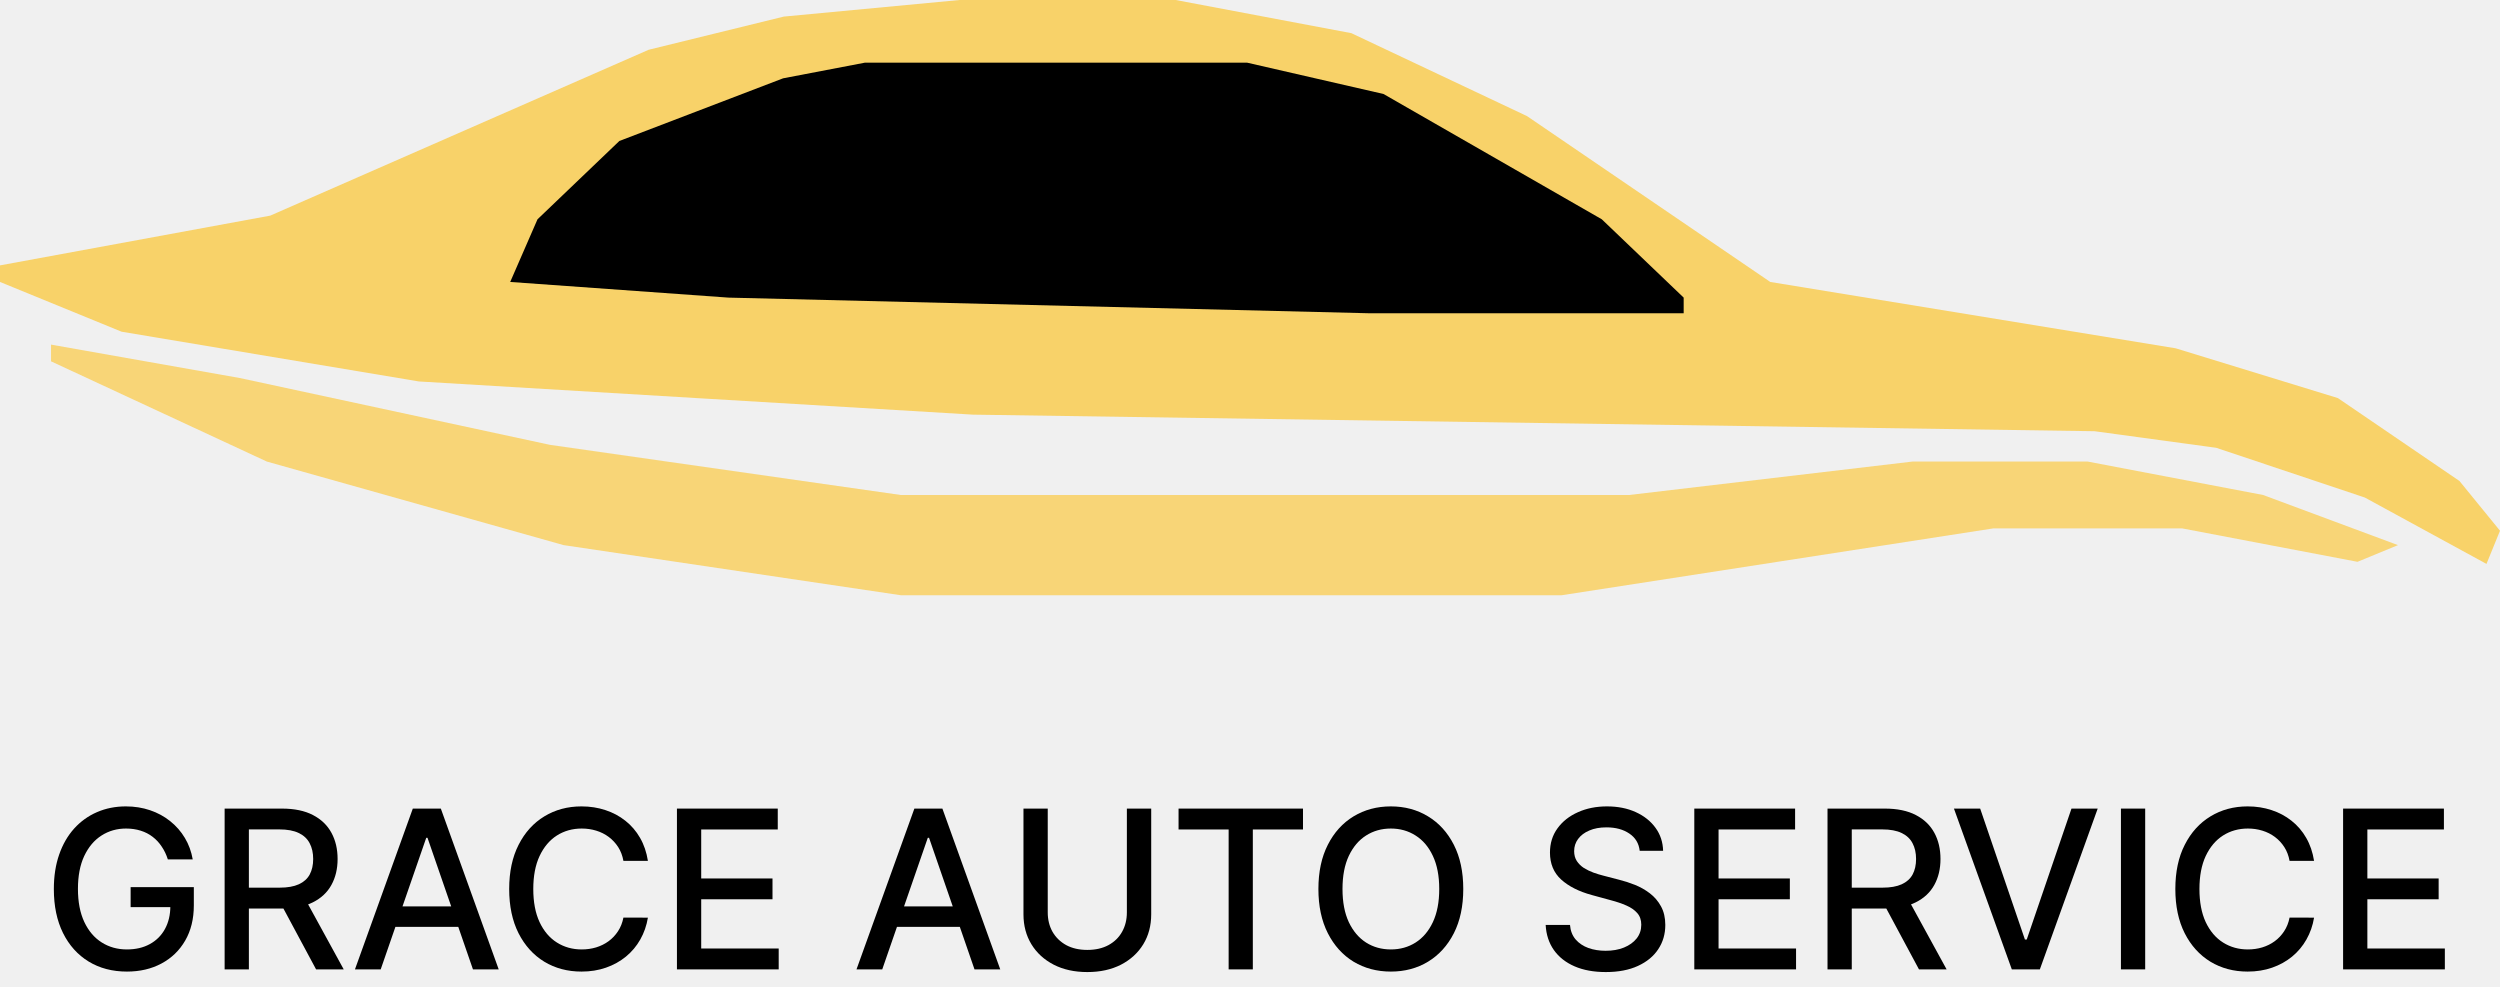
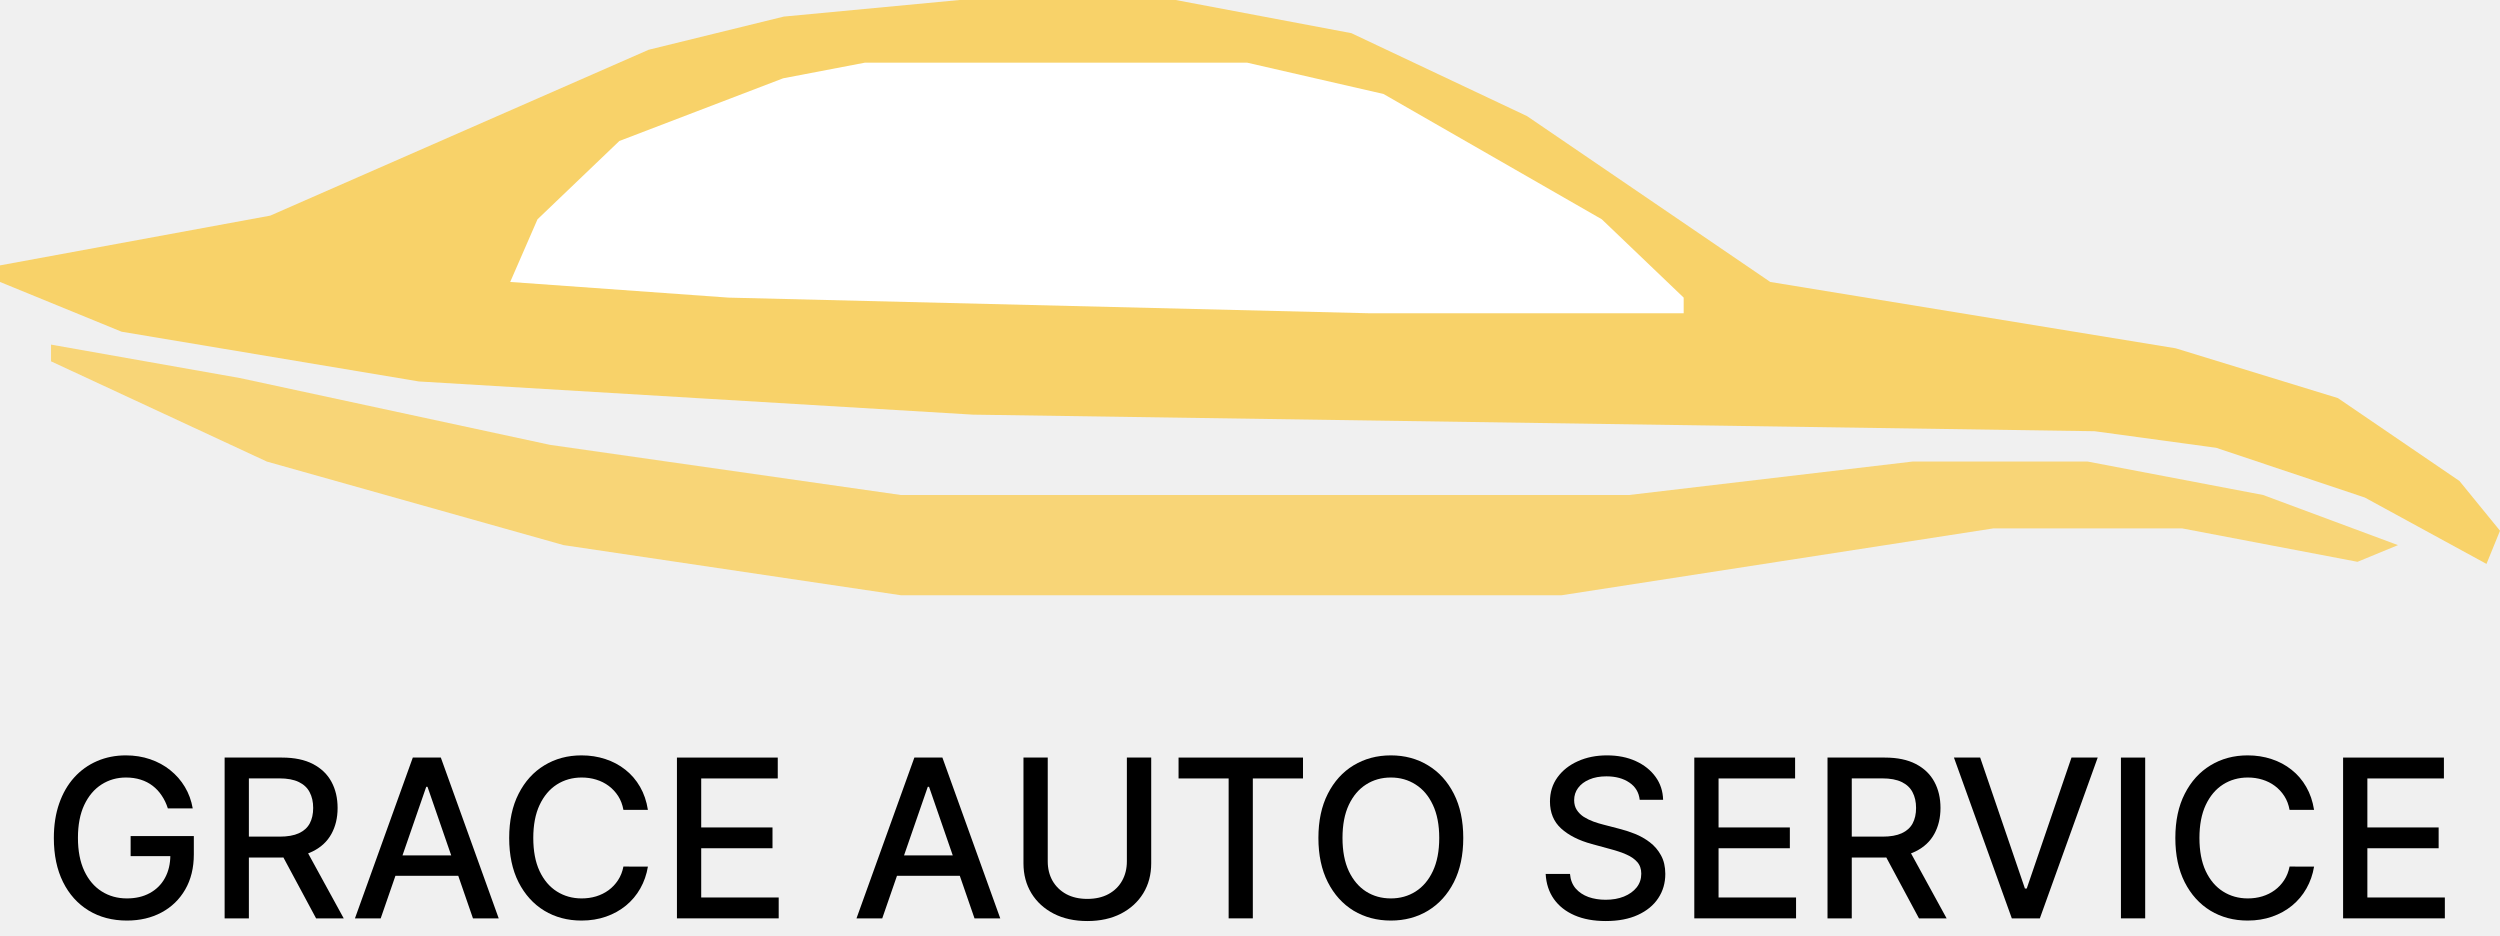
- <svg xmlns="http://www.w3.org/2000/svg" width="147" height="58" viewBox="0 0 147 58" fill="none">
+ <svg xmlns="http://www.w3.org/2000/svg" width="147" height="55" viewBox="0 0 147 55" fill="none">
  <path d="M56.416 0H69.13L79.46 1.95L89.789 6.827L104.092 16.579L127.93 20.48L137.465 23.406L144.616 28.282L147 31.207L146.205 33.158L139.054 29.257L130.314 26.331L123.162 25.356L57.211 24.381L24.632 22.43L7.151 19.505L0 16.579V15.604L15.892 12.678L38.141 2.926L46.087 0.975L56.416 0Z" fill="#F8D269" />
-   <path d="M50.861 3.684H73.326L81.349 5.526L94.186 12.895L99 17.5V18.421H80.546L42.837 17.5L30 16.579L31.605 12.895L36.419 8.289L46.047 4.605L50.861 3.684Z" fill="black" />
+   <path d="M50.861 3.684H73.326L81.349 5.526L94.186 12.895L99 17.5V18.421H80.546L42.837 17.5L30 16.579L31.605 12.895L36.419 8.289L46.047 4.605L50.861 3.684Z" fill="white" />
  <path d="M3 20.263L14.103 22.228L32.345 26.158L52.965 29.105H95.793L112.448 27.14H122.759L133.069 29.105L141 32.053L138.621 33.035L128.31 31.07H117.207L91.828 35H52.965L33.138 32.053L15.69 27.14L3 21.246V20.263Z" fill="#F8D577" />
-   <path d="M9.869 50.532C9.78 50.252 9.66 50.001 9.509 49.78C9.361 49.555 9.184 49.364 8.978 49.207C8.772 49.047 8.536 48.926 8.271 48.843C8.01 48.76 7.722 48.718 7.408 48.718C6.876 48.718 6.396 48.855 5.968 49.129C5.54 49.403 5.202 49.804 4.952 50.334C4.706 50.86 4.583 51.505 4.583 52.268C4.583 53.034 4.708 53.682 4.957 54.212C5.206 54.741 5.548 55.143 5.982 55.416C6.416 55.691 6.91 55.827 7.464 55.827C7.978 55.827 8.425 55.723 8.807 55.514C9.192 55.304 9.489 55.009 9.698 54.627C9.91 54.242 10.017 53.79 10.017 53.27L10.386 53.339H7.681V52.162H11.397V53.238C11.397 54.032 11.228 54.721 10.889 55.306C10.554 55.887 10.089 56.337 9.495 56.654C8.904 56.971 8.227 57.129 7.464 57.129C6.608 57.129 5.857 56.932 5.211 56.538C4.568 56.144 4.066 55.586 3.706 54.863C3.346 54.136 3.166 53.275 3.166 52.277C3.166 51.523 3.27 50.846 3.48 50.246C3.689 49.646 3.983 49.137 4.361 48.718C4.743 48.296 5.191 47.975 5.705 47.753C6.222 47.529 6.787 47.416 7.399 47.416C7.91 47.416 8.385 47.492 8.825 47.642C9.269 47.793 9.663 48.007 10.007 48.284C10.355 48.561 10.643 48.89 10.871 49.272C11.098 49.651 11.252 50.071 11.332 50.532H9.869Z" fill="black" />
-   <path d="M13.208 57V47.545H16.578C17.31 47.545 17.918 47.672 18.401 47.924C18.887 48.176 19.251 48.526 19.491 48.972C19.731 49.415 19.851 49.928 19.851 50.509C19.851 51.088 19.729 51.597 19.486 52.037C19.246 52.474 18.883 52.814 18.397 53.057C17.913 53.301 17.305 53.422 16.573 53.422H14.02V52.194H16.444C16.905 52.194 17.281 52.128 17.57 51.996C17.863 51.863 18.076 51.671 18.212 51.419C18.347 51.166 18.415 50.863 18.415 50.509C18.415 50.152 18.346 49.843 18.207 49.581C18.072 49.32 17.858 49.12 17.566 48.981C17.276 48.84 16.896 48.769 16.425 48.769H14.634V57H13.208ZM17.875 52.734L20.211 57H18.586L16.296 52.734H17.875Z" fill="black" />
-   <path d="M22.385 57H20.871L24.273 47.545H25.921L29.324 57H27.81L25.137 49.263H25.063L22.385 57ZM22.639 53.298H27.551V54.498H22.639V53.298Z" fill="black" />
-   <path d="M38.097 50.62H36.657C36.602 50.312 36.498 50.041 36.348 49.807C36.197 49.574 36.012 49.375 35.794 49.212C35.575 49.049 35.331 48.926 35.06 48.843C34.792 48.76 34.507 48.718 34.206 48.718C33.661 48.718 33.173 48.855 32.742 49.129C32.315 49.403 31.976 49.804 31.727 50.334C31.48 50.863 31.357 51.51 31.357 52.273C31.357 53.042 31.48 53.691 31.727 54.221C31.976 54.75 32.316 55.15 32.747 55.421C33.178 55.692 33.663 55.827 34.201 55.827C34.5 55.827 34.783 55.787 35.05 55.707C35.321 55.624 35.566 55.503 35.785 55.343C36.003 55.183 36.188 54.987 36.339 54.756C36.492 54.523 36.599 54.255 36.657 53.953L38.097 53.958C38.02 54.422 37.871 54.85 37.65 55.241C37.431 55.629 37.15 55.964 36.805 56.248C36.463 56.528 36.072 56.745 35.632 56.898C35.192 57.052 34.712 57.129 34.192 57.129C33.373 57.129 32.644 56.935 32.004 56.548C31.363 56.157 30.859 55.598 30.489 54.872C30.123 54.145 29.94 53.279 29.94 52.273C29.94 51.263 30.125 50.397 30.494 49.674C30.863 48.947 31.368 48.39 32.008 48.002C32.648 47.612 33.376 47.416 34.192 47.416C34.694 47.416 35.161 47.489 35.595 47.633C36.032 47.775 36.425 47.984 36.773 48.261C37.12 48.535 37.408 48.87 37.636 49.267C37.864 49.661 38.017 50.112 38.097 50.62Z" fill="black" />
-   <path d="M39.804 57V47.545H45.732V48.773H41.231V51.654H45.423V52.877H41.231V55.772H45.787V57H39.804Z" fill="black" />
-   <path d="M51.876 57H50.362L53.765 47.545H55.413L58.815 57H57.301L54.628 49.263H54.554L51.876 57ZM52.13 53.298H57.042V54.498H52.13V53.298Z" fill="black" />
-   <path d="M66.26 47.545H67.691V53.764C67.691 54.425 67.536 55.012 67.225 55.523C66.914 56.031 66.477 56.431 65.914 56.723C65.351 57.012 64.691 57.157 63.934 57.157C63.179 57.157 62.521 57.012 61.958 56.723C61.394 56.431 60.957 56.031 60.647 55.523C60.336 55.012 60.18 54.425 60.18 53.764V47.545H61.607V53.648C61.607 54.076 61.701 54.456 61.888 54.789C62.079 55.121 62.349 55.383 62.696 55.574C63.044 55.761 63.456 55.855 63.934 55.855C64.414 55.855 64.828 55.761 65.175 55.574C65.526 55.383 65.794 55.121 65.979 54.789C66.166 54.456 66.26 54.076 66.26 53.648V47.545Z" fill="black" />
-   <path d="M69.299 48.773V47.545H76.616V48.773H73.666V57H72.244V48.773H69.299Z" fill="black" />
-   <path d="M86.04 52.273C86.04 53.282 85.855 54.15 85.486 54.876C85.116 55.6 84.61 56.157 83.967 56.548C83.327 56.935 82.599 57.129 81.783 57.129C80.965 57.129 80.234 56.935 79.59 56.548C78.95 56.157 78.445 55.598 78.076 54.872C77.707 54.145 77.522 53.279 77.522 52.273C77.522 51.263 77.707 50.397 78.076 49.674C78.445 48.947 78.95 48.39 79.59 48.002C80.234 47.612 80.965 47.416 81.783 47.416C82.599 47.416 83.327 47.612 83.967 48.002C84.61 48.39 85.116 48.947 85.486 49.674C85.855 50.397 86.04 51.263 86.04 52.273ZM84.627 52.273C84.627 51.503 84.502 50.855 84.253 50.329C84.007 49.8 83.668 49.4 83.237 49.129C82.809 48.855 82.325 48.718 81.783 48.718C81.238 48.718 80.752 48.855 80.324 49.129C79.897 49.4 79.558 49.8 79.309 50.329C79.062 50.855 78.939 51.503 78.939 52.273C78.939 53.042 79.062 53.691 79.309 54.221C79.558 54.747 79.897 55.147 80.324 55.421C80.752 55.692 81.238 55.827 81.783 55.827C82.325 55.827 82.809 55.692 83.237 55.421C83.668 55.147 84.007 54.747 84.253 54.221C84.502 53.691 84.627 53.042 84.627 52.273Z" fill="black" />
-   <path d="M96.415 50.029C96.366 49.592 96.163 49.254 95.806 49.014C95.449 48.77 94.999 48.649 94.458 48.649C94.07 48.649 93.734 48.71 93.451 48.834C93.168 48.953 92.948 49.12 92.791 49.332C92.637 49.541 92.56 49.78 92.56 50.048C92.56 50.272 92.613 50.466 92.717 50.629C92.825 50.792 92.965 50.929 93.137 51.04C93.313 51.148 93.501 51.239 93.701 51.312C93.901 51.383 94.093 51.442 94.278 51.488L95.201 51.728C95.502 51.802 95.812 51.902 96.129 52.028C96.446 52.154 96.74 52.32 97.011 52.527C97.281 52.733 97.5 52.988 97.666 53.293C97.835 53.598 97.92 53.962 97.92 54.387C97.92 54.923 97.781 55.398 97.504 55.814C97.231 56.229 96.832 56.557 96.309 56.797C95.789 57.037 95.159 57.157 94.421 57.157C93.713 57.157 93.1 57.045 92.583 56.82C92.066 56.595 91.662 56.277 91.369 55.864C91.077 55.449 90.915 54.956 90.885 54.387H92.316C92.343 54.729 92.454 55.013 92.648 55.241C92.845 55.466 93.096 55.633 93.4 55.744C93.708 55.852 94.045 55.906 94.412 55.906C94.815 55.906 95.173 55.843 95.487 55.717C95.804 55.587 96.053 55.409 96.235 55.181C96.417 54.95 96.507 54.681 96.507 54.373C96.507 54.093 96.427 53.864 96.267 53.685C96.11 53.507 95.897 53.359 95.626 53.242C95.358 53.125 95.055 53.022 94.716 52.933L93.599 52.628C92.842 52.422 92.242 52.119 91.799 51.719C91.359 51.319 91.138 50.789 91.138 50.131C91.138 49.586 91.286 49.11 91.582 48.704C91.877 48.298 92.277 47.983 92.782 47.758C93.287 47.53 93.856 47.416 94.49 47.416C95.13 47.416 95.695 47.529 96.184 47.753C96.677 47.978 97.064 48.287 97.348 48.681C97.631 49.072 97.778 49.521 97.791 50.029H96.415Z" fill="black" />
-   <path d="M99.625 57V47.545H105.552V48.773H101.051V51.654H105.243V52.877H101.051V55.772H105.608V57H99.625Z" fill="black" />
-   <path d="M107.458 57V47.545H110.828C111.56 47.545 112.168 47.672 112.651 47.924C113.137 48.176 113.501 48.526 113.741 48.972C113.981 49.415 114.101 49.928 114.101 50.509C114.101 51.088 113.979 51.597 113.736 52.037C113.496 52.474 113.133 52.814 112.647 53.057C112.163 53.301 111.556 53.422 110.823 53.422H108.27V52.194H110.694C111.155 52.194 111.531 52.128 111.82 51.996C112.113 51.863 112.326 51.671 112.462 51.419C112.597 51.166 112.665 50.863 112.665 50.509C112.665 50.152 112.596 49.843 112.457 49.581C112.322 49.32 112.108 49.12 111.816 48.981C111.526 48.84 111.146 48.769 110.675 48.769H108.884V57H107.458ZM112.125 52.734L114.461 57H112.836L110.546 52.734H112.125Z" fill="black" />
-   <path d="M116.434 47.545L119.066 55.246H119.172L121.803 47.545H123.345L119.943 57H118.295L114.892 47.545H116.434Z" fill="black" />
-   <path d="M126.137 47.545V57H124.711V47.545H126.137Z" fill="black" />
-   <path d="M136.067 50.62H134.627C134.571 50.312 134.468 50.041 134.317 49.807C134.167 49.574 133.982 49.375 133.763 49.212C133.545 49.049 133.3 48.926 133.029 48.843C132.762 48.76 132.477 48.718 132.175 48.718C131.631 48.718 131.143 48.855 130.712 49.129C130.284 49.403 129.946 49.804 129.696 50.334C129.45 50.863 129.327 51.51 129.327 52.273C129.327 53.042 129.45 53.691 129.696 54.221C129.946 54.75 130.286 55.15 130.717 55.421C131.147 55.692 131.632 55.827 132.171 55.827C132.469 55.827 132.752 55.787 133.02 55.707C133.291 55.624 133.536 55.503 133.754 55.343C133.973 55.183 134.157 54.987 134.308 54.756C134.462 54.523 134.568 54.255 134.627 53.953L136.067 53.958C135.99 54.422 135.841 54.85 135.619 55.241C135.401 55.629 135.119 55.964 134.775 56.248C134.433 56.528 134.042 56.745 133.602 56.898C133.162 57.052 132.682 57.129 132.162 57.129C131.343 57.129 130.614 56.935 129.973 56.548C129.333 56.157 128.828 55.598 128.459 54.872C128.093 54.145 127.91 53.279 127.91 52.273C127.91 51.263 128.094 50.397 128.464 49.674C128.833 48.947 129.338 48.39 129.978 48.002C130.618 47.612 131.346 47.416 132.162 47.416C132.663 47.416 133.131 47.489 133.565 47.633C134.002 47.775 134.394 47.984 134.742 48.261C135.09 48.535 135.378 48.87 135.605 49.267C135.833 49.661 135.987 50.112 136.067 50.62Z" fill="black" />
-   <path d="M137.774 57V47.545H143.702V48.773H139.201V51.654H143.392V52.877H139.201V55.772H143.757V57H137.774Z" fill="black" />
+   <path d="M9.869 47.532C9.78 47.252 9.66 47.001 9.509 46.78C9.361 46.555 9.184 46.364 8.978 46.207C8.772 46.047 8.536 45.926 8.271 45.843C8.01 45.76 7.722 45.718 7.408 45.718C6.876 45.718 6.396 45.855 5.968 46.129C5.54 46.403 5.202 46.804 4.952 47.334C4.706 47.86 4.583 48.505 4.583 49.268C4.583 50.034 4.708 50.682 4.957 51.212C5.206 51.741 5.548 52.143 5.982 52.416C6.416 52.691 6.91 52.827 7.464 52.827C7.978 52.827 8.425 52.723 8.807 52.514C9.192 52.304 9.489 52.009 9.698 51.627C9.91 51.242 10.017 50.79 10.017 50.27L10.386 50.339H7.681V49.162H11.397V50.238C11.397 51.032 11.228 51.721 10.889 52.306C10.554 52.887 10.089 53.337 9.495 53.654C8.904 53.971 8.227 54.129 7.464 54.129C6.608 54.129 5.857 53.932 5.211 53.538C4.568 53.144 4.066 52.586 3.706 51.863C3.346 51.136 3.166 50.275 3.166 49.277C3.166 48.523 3.27 47.846 3.48 47.246C3.689 46.646 3.983 46.137 4.361 45.718C4.743 45.296 5.191 44.975 5.705 44.753C6.222 44.529 6.787 44.416 7.399 44.416C7.91 44.416 8.385 44.492 8.825 44.642C9.269 44.793 9.663 45.007 10.007 45.284C10.355 45.561 10.643 45.89 10.871 46.272C11.098 46.651 11.252 47.071 11.332 47.532H9.869Z" fill="black" />
+   <path d="M13.208 54V44.545H16.578C17.31 44.545 17.918 44.672 18.401 44.924C18.887 45.176 19.251 45.526 19.491 45.972C19.731 46.415 19.851 46.928 19.851 47.509C19.851 48.088 19.729 48.597 19.486 49.037C19.246 49.474 18.883 49.814 18.397 50.057C17.913 50.301 17.305 50.422 16.573 50.422H14.02V49.194H16.444C16.905 49.194 17.281 49.128 17.57 48.996C17.863 48.863 18.076 48.671 18.212 48.419C18.347 48.166 18.415 47.863 18.415 47.509C18.415 47.152 18.346 46.843 18.207 46.581C18.072 46.32 17.858 46.12 17.566 45.981C17.276 45.84 16.896 45.769 16.425 45.769H14.634V54H13.208ZM17.875 49.734L20.211 54H18.586L16.296 49.734H17.875Z" fill="black" />
+   <path d="M22.385 54H20.871L24.273 44.545H25.921L29.324 54H27.81L25.137 46.263H25.063L22.385 54ZM22.639 50.298H27.551V51.498H22.639V50.298Z" fill="black" />
+   <path d="M38.097 47.62H36.657C36.602 47.312 36.498 47.041 36.348 46.807C36.197 46.574 36.012 46.375 35.794 46.212C35.575 46.049 35.331 45.926 35.06 45.843C34.792 45.76 34.507 45.718 34.206 45.718C33.661 45.718 33.173 45.855 32.742 46.129C32.315 46.403 31.976 46.804 31.727 47.334C31.48 47.863 31.357 48.51 31.357 49.273C31.357 50.042 31.48 50.691 31.727 51.221C31.976 51.75 32.316 52.15 32.747 52.421C33.178 52.692 33.663 52.827 34.201 52.827C34.5 52.827 34.783 52.787 35.05 52.707C35.321 52.624 35.566 52.503 35.785 52.343C36.003 52.183 36.188 51.987 36.339 51.756C36.492 51.523 36.599 51.255 36.657 50.953L38.097 50.958C38.02 51.422 37.871 51.85 37.65 52.241C37.431 52.629 37.15 52.964 36.805 53.248C36.463 53.528 36.072 53.745 35.632 53.898C35.192 54.052 34.712 54.129 34.192 54.129C33.373 54.129 32.644 53.935 32.004 53.548C31.363 53.157 30.859 52.598 30.489 51.872C30.123 51.145 29.94 50.279 29.94 49.273C29.94 48.263 30.125 47.397 30.494 46.674C30.863 45.947 31.368 45.39 32.008 45.002C32.648 44.612 33.376 44.416 34.192 44.416C34.694 44.416 35.161 44.489 35.595 44.633C36.032 44.775 36.425 44.984 36.773 45.261C37.12 45.535 37.408 45.87 37.636 46.267C37.864 46.661 38.017 47.112 38.097 47.62Z" fill="black" />
+   <path d="M39.804 54V44.545H45.732V45.773H41.231V48.654H45.423V49.877H41.231V52.772H45.787V54H39.804Z" fill="black" />
+   <path d="M51.876 54H50.362L53.765 44.545H55.413L58.815 54H57.301L54.628 46.263H54.554L51.876 54ZM52.13 50.298H57.042V51.498H52.13V50.298Z" fill="black" />
+   <path d="M66.26 44.545H67.691V50.764C67.691 51.425 67.536 52.012 67.225 52.523C66.914 53.031 66.477 53.431 65.914 53.723C65.351 54.012 64.691 54.157 63.934 54.157C63.179 54.157 62.521 54.012 61.958 53.723C61.394 53.431 60.957 53.031 60.647 52.523C60.336 52.012 60.18 51.425 60.18 50.764V44.545H61.607V50.648C61.607 51.076 61.701 51.456 61.888 51.789C62.079 52.121 62.349 52.383 62.696 52.574C63.044 52.761 63.456 52.855 63.934 52.855C64.414 52.855 64.828 52.761 65.175 52.574C65.526 52.383 65.794 52.121 65.979 51.789C66.166 51.456 66.26 51.076 66.26 50.648V44.545Z" fill="black" />
+   <path d="M69.299 45.773V44.545H76.616V45.773H73.666V54H72.244V45.773H69.299Z" fill="black" />
+   <path d="M86.04 49.273C86.04 50.282 85.855 51.15 85.486 51.876C85.116 52.6 84.61 53.157 83.967 53.548C83.327 53.935 82.599 54.129 81.783 54.129C80.965 54.129 80.234 53.935 79.59 53.548C78.95 53.157 78.445 52.598 78.076 51.872C77.707 51.145 77.522 50.279 77.522 49.273C77.522 48.263 77.707 47.397 78.076 46.674C78.445 45.947 78.95 45.39 79.59 45.002C80.234 44.612 80.965 44.416 81.783 44.416C82.599 44.416 83.327 44.612 83.967 45.002C84.61 45.39 85.116 45.947 85.486 46.674C85.855 47.397 86.04 48.263 86.04 49.273ZM84.627 49.273C84.627 48.503 84.502 47.855 84.253 47.329C84.007 46.8 83.668 46.4 83.237 46.129C82.809 45.855 82.325 45.718 81.783 45.718C81.238 45.718 80.752 45.855 80.324 46.129C79.897 46.4 79.558 46.8 79.309 47.329C79.062 47.855 78.939 48.503 78.939 49.273C78.939 50.042 79.062 50.691 79.309 51.221C79.558 51.747 79.897 52.147 80.324 52.421C80.752 52.692 81.238 52.827 81.783 52.827C82.325 52.827 82.809 52.692 83.237 52.421C83.668 52.147 84.007 51.747 84.253 51.221C84.502 50.691 84.627 50.042 84.627 49.273Z" fill="black" />
+   <path d="M96.415 47.029C96.366 46.592 96.163 46.254 95.806 46.014C95.449 45.77 94.999 45.649 94.458 45.649C94.07 45.649 93.734 45.71 93.451 45.834C93.168 45.953 92.948 46.12 92.791 46.332C92.637 46.541 92.56 46.78 92.56 47.048C92.56 47.272 92.613 47.466 92.717 47.629C92.825 47.792 92.965 47.929 93.137 48.04C93.313 48.148 93.501 48.239 93.701 48.312C93.901 48.383 94.093 48.442 94.278 48.488L95.201 48.728C95.502 48.802 95.812 48.902 96.129 49.028C96.446 49.154 96.74 49.32 97.011 49.527C97.281 49.733 97.5 49.988 97.666 50.293C97.835 50.598 97.92 50.962 97.92 51.387C97.92 51.923 97.781 52.398 97.504 52.814C97.231 53.229 96.832 53.557 96.309 53.797C95.789 54.037 95.159 54.157 94.421 54.157C93.713 54.157 93.1 54.045 92.583 53.82C92.066 53.595 91.662 53.277 91.369 52.864C91.077 52.449 90.915 51.956 90.885 51.387H92.316C92.343 51.729 92.454 52.013 92.648 52.241C92.845 52.466 93.096 52.633 93.4 52.744C93.708 52.852 94.045 52.906 94.412 52.906C94.815 52.906 95.173 52.843 95.487 52.717C95.804 52.587 96.053 52.409 96.235 52.181C96.417 51.95 96.507 51.681 96.507 51.373C96.507 51.093 96.427 50.864 96.267 50.685C96.11 50.507 95.897 50.359 95.626 50.242C95.358 50.125 95.055 50.022 94.716 49.933L93.599 49.628C92.842 49.422 92.242 49.119 91.799 48.719C91.359 48.319 91.138 47.789 91.138 47.131C91.138 46.586 91.286 46.11 91.582 45.704C91.877 45.298 92.277 44.983 92.782 44.758C93.287 44.53 93.856 44.416 94.49 44.416C95.13 44.416 95.695 44.529 96.184 44.753C96.677 44.978 97.064 45.287 97.348 45.681C97.631 46.072 97.778 46.521 97.791 47.029H96.415Z" fill="black" />
+   <path d="M99.625 54V44.545H105.552V45.773H101.051V48.654H105.243V49.877H101.051V52.772H105.608V54H99.625Z" fill="black" />
+   <path d="M107.458 54V44.545H110.828C111.56 44.545 112.168 44.672 112.651 44.924C113.137 45.176 113.501 45.526 113.741 45.972C113.981 46.415 114.101 46.928 114.101 47.509C114.101 48.088 113.979 48.597 113.736 49.037C113.496 49.474 113.133 49.814 112.647 50.057C112.163 50.301 111.556 50.422 110.823 50.422H108.27V49.194H110.694C111.155 49.194 111.531 49.128 111.82 48.996C112.113 48.863 112.326 48.671 112.462 48.419C112.597 48.166 112.665 47.863 112.665 47.509C112.665 47.152 112.596 46.843 112.457 46.581C112.322 46.32 112.108 46.12 111.816 45.981C111.526 45.84 111.146 45.769 110.675 45.769H108.884V54H107.458ZM112.125 49.734L114.461 54H112.836L110.546 49.734H112.125Z" fill="black" />
+   <path d="M116.434 44.545L119.066 52.246H119.172L121.803 44.545H123.345L119.943 54H118.295L114.892 44.545H116.434Z" fill="black" />
+   <path d="M126.137 44.545V54H124.711V44.545H126.137Z" fill="black" />
+   <path d="M136.067 47.62H134.627C134.571 47.312 134.468 47.041 134.317 46.807C134.167 46.574 133.982 46.375 133.763 46.212C133.545 46.049 133.3 45.926 133.029 45.843C132.762 45.76 132.477 45.718 132.175 45.718C131.631 45.718 131.143 45.855 130.712 46.129C130.284 46.403 129.946 46.804 129.696 47.334C129.45 47.863 129.327 48.51 129.327 49.273C129.327 50.042 129.45 50.691 129.696 51.221C129.946 51.75 130.286 52.15 130.717 52.421C131.147 52.692 131.632 52.827 132.171 52.827C132.469 52.827 132.752 52.787 133.02 52.707C133.291 52.624 133.536 52.503 133.754 52.343C133.973 52.183 134.157 51.987 134.308 51.756C134.462 51.523 134.568 51.255 134.627 50.953L136.067 50.958C135.99 51.422 135.841 51.85 135.619 52.241C135.401 52.629 135.119 52.964 134.775 53.248C134.433 53.528 134.042 53.745 133.602 53.898C133.162 54.052 132.682 54.129 132.162 54.129C131.343 54.129 130.614 53.935 129.973 53.548C129.333 53.157 128.828 52.598 128.459 51.872C128.093 51.145 127.91 50.279 127.91 49.273C127.91 48.263 128.094 47.397 128.464 46.674C128.833 45.947 129.338 45.39 129.978 45.002C130.618 44.612 131.346 44.416 132.162 44.416C132.663 44.416 133.131 44.489 133.565 44.633C134.002 44.775 134.394 44.984 134.742 45.261C135.09 45.535 135.378 45.87 135.605 46.267C135.833 46.661 135.987 47.112 136.067 47.62Z" fill="black" />
+   <path d="M137.774 54V44.545H143.702V45.773H139.201V48.654H143.392V49.877H139.201V52.772H143.757V54H137.774Z" fill="black" />
</svg>
